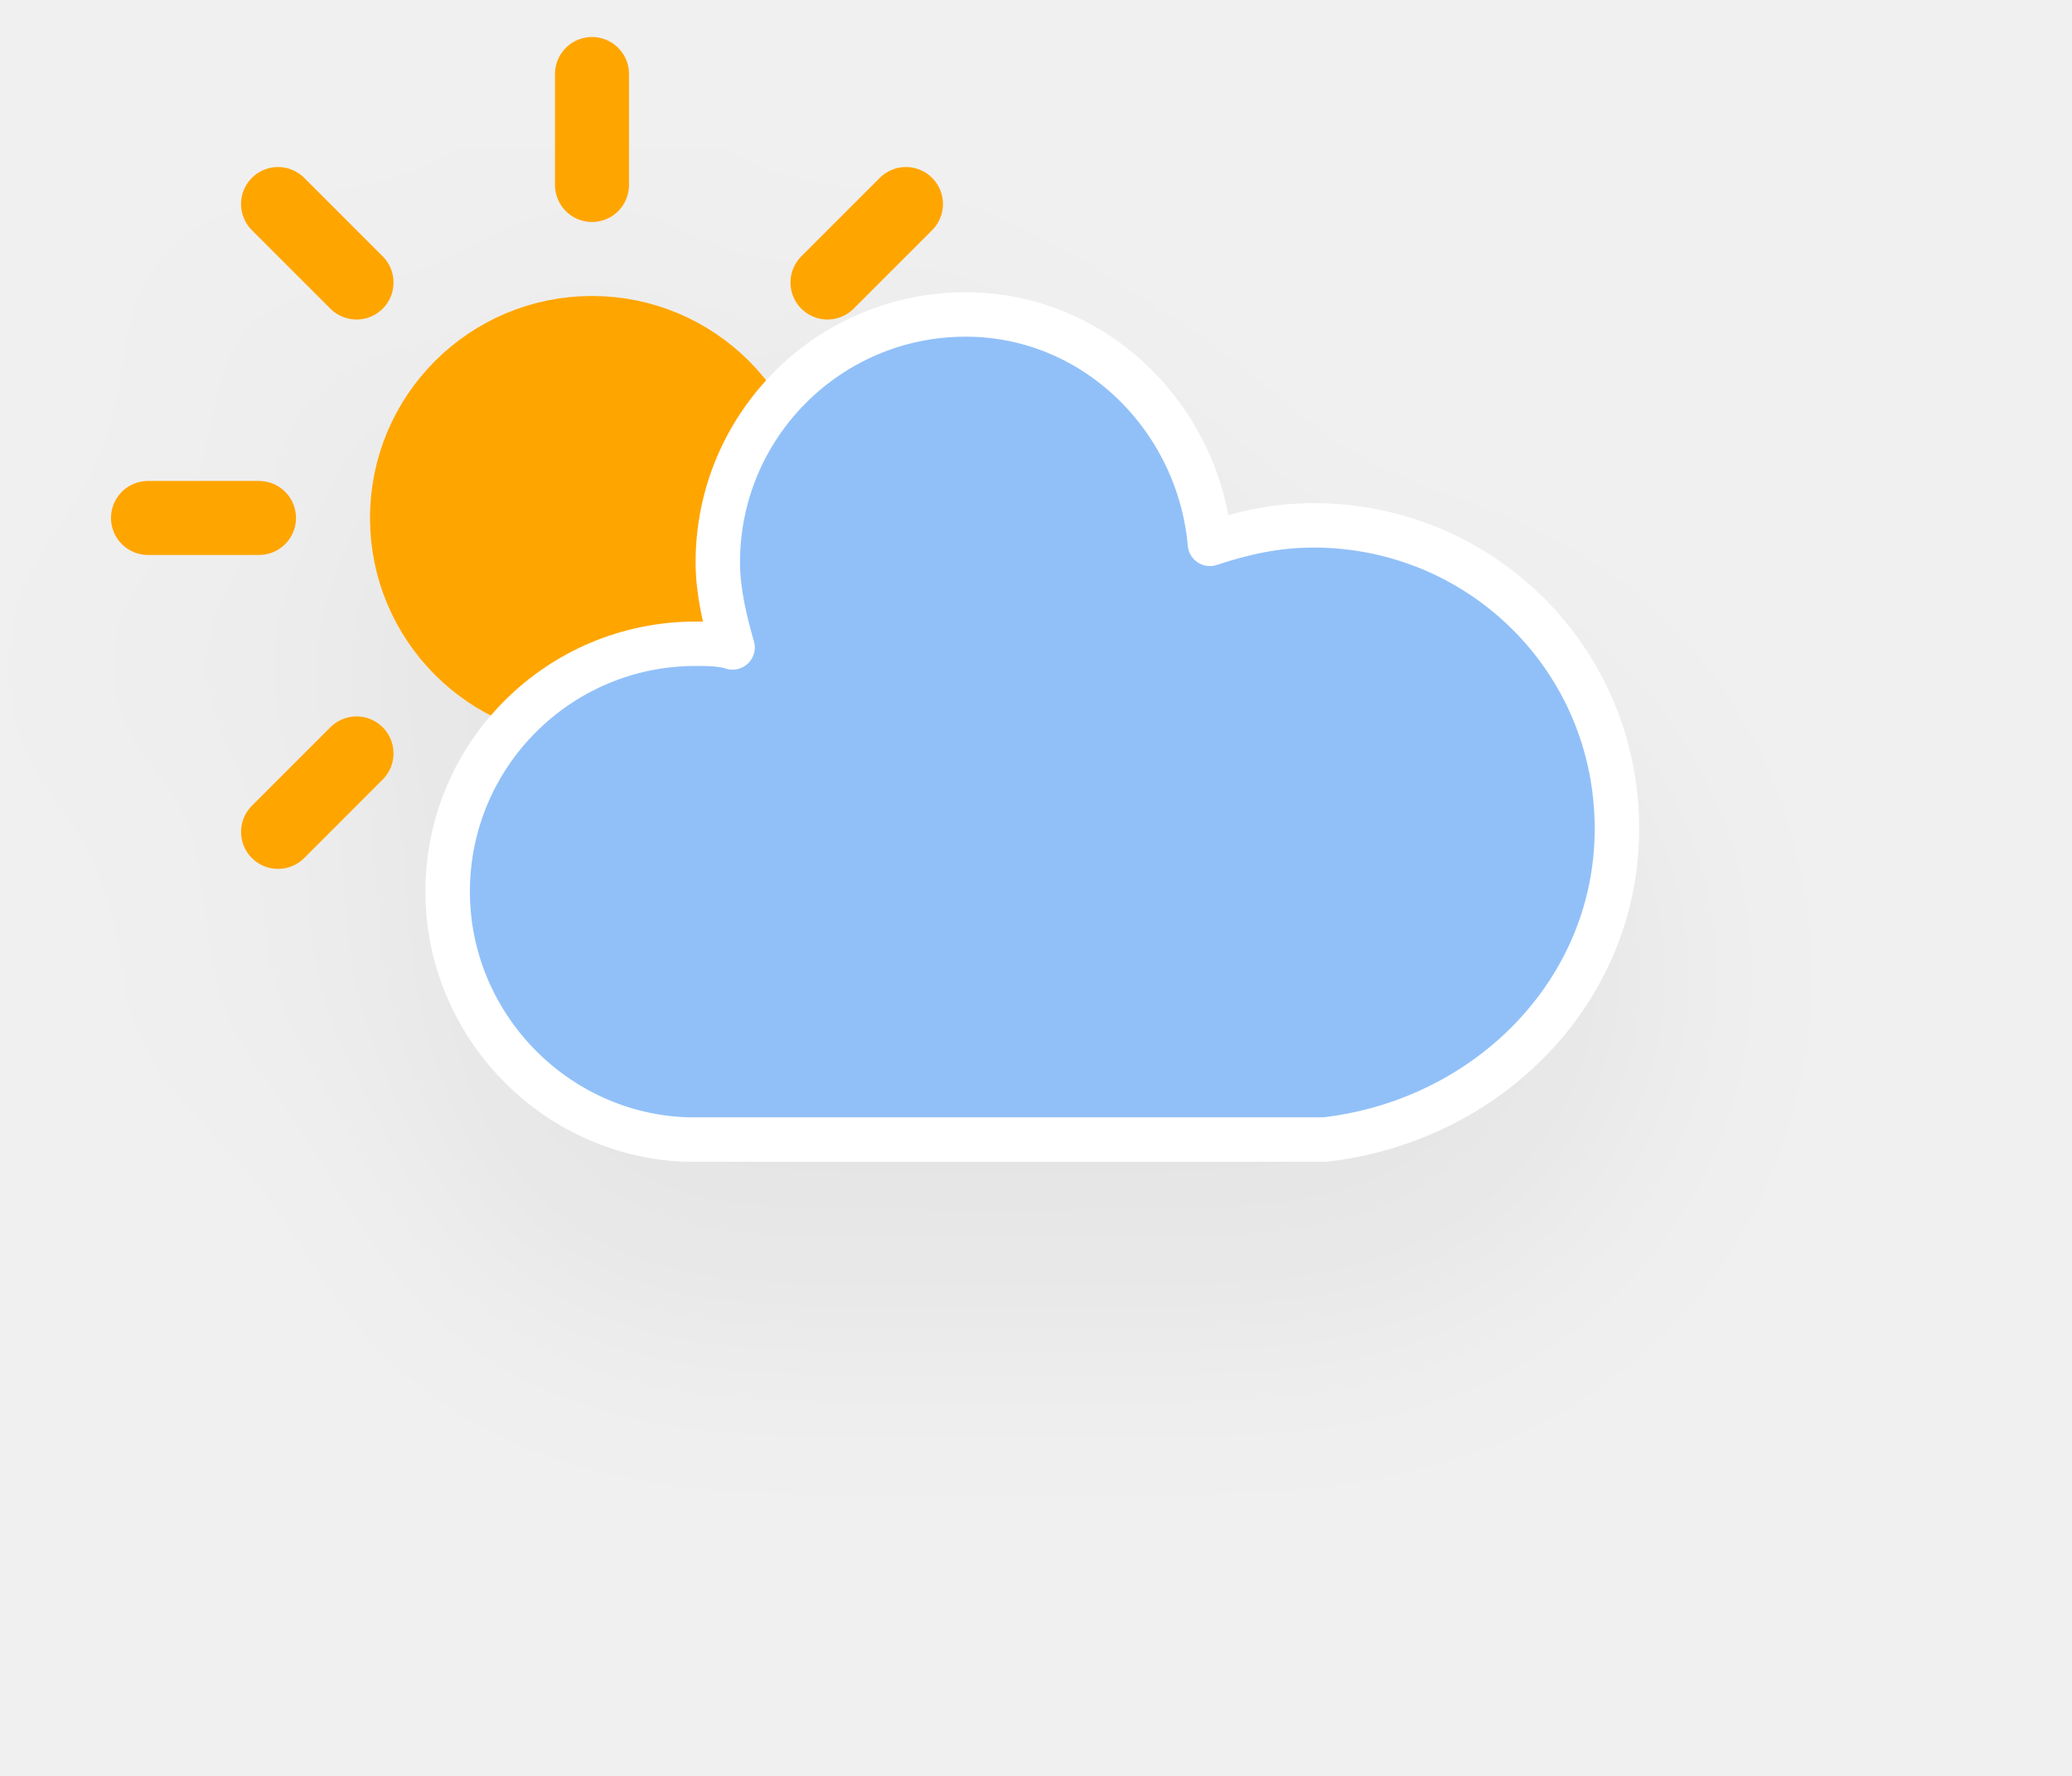
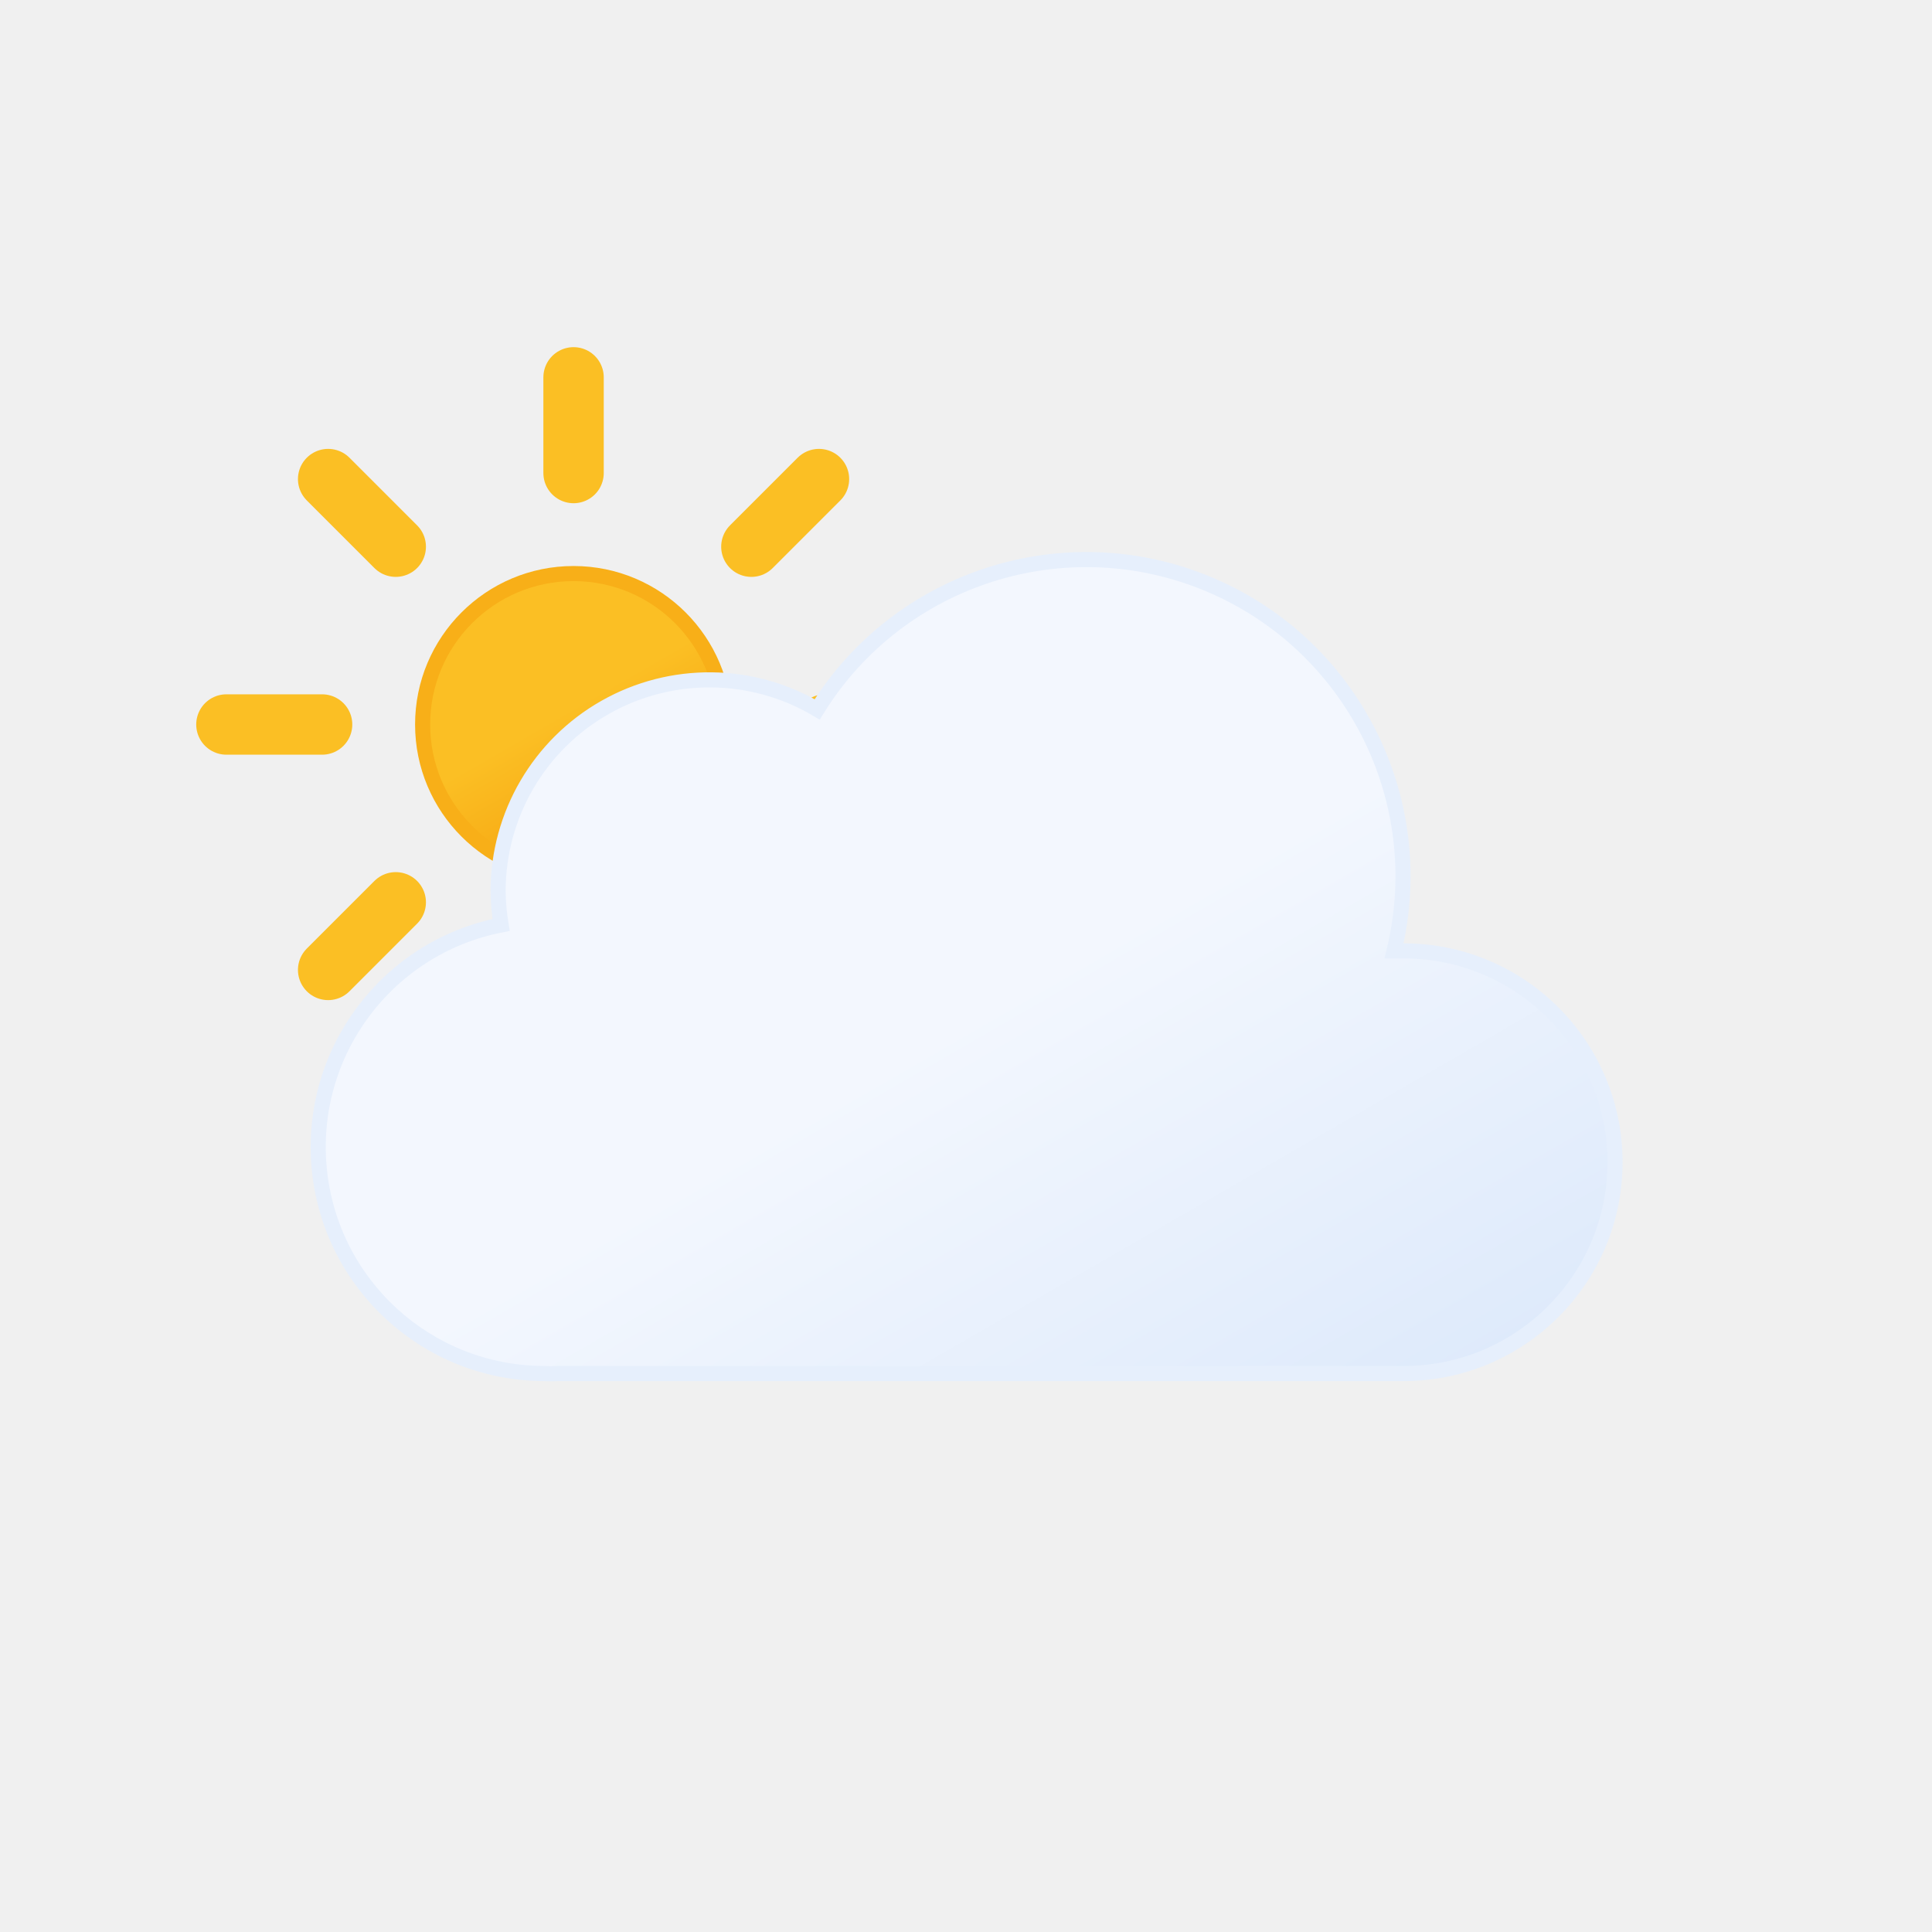
- <svg xmlns="http://www.w3.org/2000/svg" width="56" height="48" version="1.1">
+ <svg xmlns="http://www.w3.org/2000/svg" viewBox="0 0 64 64">
  <defs>
-     <filter id="blur" x="-.207" y="-.285" width="1.403" height="1.694">
-       <feGaussianBlur in="SourceAlpha" stdDeviation="3" />
-       <feOffset dx="0" dy="4" result="offsetblur" />
-       <feComponentTransfer>
-         <feFuncA slope="0.05" type="linear" />
-       </feComponentTransfer>
-       <feMerge>
-         <feMergeNode />
-         <feMergeNode in="SourceGraphic" />
-       </feMerge>
-     </filter>
-     <style type="text/css">
-       
-       /*
- ** CLOUDS
- */
-       @keyframes am-weather-cloud-2 {
-         0% {
-           -webkit-transform: translate(0px, 0px);
-           -moz-transform: translate(0px, 0px);
-           -ms-transform: translate(0px, 0px);
-           transform: translate(0px, 0px);
-         }
- 
-         50% {
-           -webkit-transform: translate(2px, 0px);
-           -moz-transform: translate(2px, 0px);
-           -ms-transform: translate(2px, 0px);
-           transform: translate(2px, 0px);
-         }
- 
-         100% {
-           -webkit-transform: translate(0px, 0px);
-           -moz-transform: translate(0px, 0px);
-           -ms-transform: translate(0px, 0px);
-           transform: translate(0px, 0px);
-         }
-       }
- 
-       .am-weather-cloud-2 {
-         -webkit-animation-name: am-weather-cloud-2;
-         -moz-animation-name: am-weather-cloud-2;
-         animation-name: am-weather-cloud-2;
-         -webkit-animation-duration: 3s;
-         -moz-animation-duration: 3s;
-         animation-duration: 3s;
-         -webkit-animation-timing-function: linear;
-         -moz-animation-timing-function: linear;
-         animation-timing-function: linear;
-         -webkit-animation-iteration-count: infinite;
-         -moz-animation-iteration-count: infinite;
-         animation-iteration-count: infinite;
-       }
- 
-       /*
- ** SUN
- */
-       @keyframes am-weather-sun {
-         0% {
-           -webkit-transform: rotate(0deg);
-           -moz-transform: rotate(0deg);
-           -ms-transform: rotate(0deg);
-           transform: rotate(0deg);
-         }
- 
-         100% {
-           -webkit-transform: rotate(360deg);
-           -moz-transform: rotate(360deg);
-           -ms-transform: rotate(360deg);
-           transform: rotate(360deg);
-         }
-       }
- 
-       .am-weather-sun {
-         -webkit-animation-name: am-weather-sun;
-         -moz-animation-name: am-weather-sun;
-         -ms-animation-name: am-weather-sun;
-         animation-name: am-weather-sun;
-         -webkit-animation-duration: 9s;
-         -moz-animation-duration: 9s;
-         -ms-animation-duration: 9s;
-         animation-duration: 9s;
-         -webkit-animation-timing-function: linear;
-         -moz-animation-timing-function: linear;
-         -ms-animation-timing-function: linear;
-         animation-timing-function: linear;
-         -webkit-animation-iteration-count: infinite;
-         -moz-animation-iteration-count: infinite;
-         -ms-animation-iteration-count: infinite;
-         animation-iteration-count: infinite;
-       }
- 
-       @keyframes am-weather-sun-shiny {
-         0% {
-           stroke-dasharray: 3px 10px;
-           stroke-dashoffset: 0px;
-         }
- 
-         50% {
-           stroke-dasharray: 0.1px 10px;
-           stroke-dashoffset: -1px;
-         }
- 
-         100% {
-           stroke-dasharray: 3px 10px;
-           stroke-dashoffset: 0px;
-         }
-       }
- 
-       .am-weather-sun-shiny line {
-         -webkit-animation-name: am-weather-sun-shiny;
-         -moz-animation-name: am-weather-sun-shiny;
-         -ms-animation-name: am-weather-sun-shiny;
-         animation-name: am-weather-sun-shiny;
-         -webkit-animation-duration: 2s;
-         -moz-animation-duration: 2s;
-         -ms-animation-duration: 2s;
-         animation-duration: 2s;
-         -webkit-animation-timing-function: linear;
-         -moz-animation-timing-function: linear;
-         -ms-animation-timing-function: linear;
-         animation-timing-function: linear;
-         -webkit-animation-iteration-count: infinite;
-         -moz-animation-iteration-count: infinite;
-         -ms-animation-iteration-count: infinite;
-         animation-iteration-count: infinite;
-       }
-       
-     </style>
+     <linearGradient id="a" x1="16.5" x2="21.5" y1="19.67" y2="28.33" gradientUnits="userSpaceOnUse">
+       <stop offset="0" stop-color="#fbbf24" />
+       <stop offset=".45" stop-color="#fbbf24" />
+       <stop offset="1" stop-color="#f59e0b" />
+     </linearGradient>
+     <linearGradient id="b" x1="22.56" x2="39.2" y1="21.96" y2="50.8" gradientUnits="userSpaceOnUse">
+       <stop offset="0" stop-color="#f3f7fe" />
+       <stop offset=".45" stop-color="#f3f7fe" />
+       <stop offset="1" stop-color="#deeafb" />
+     </linearGradient>
  </defs>
-   <g transform="translate(16 -2)" filter="url(#blur)">
-     <g transform="translate(0,16)">
-       <g class="am-weather-sun" style="-moz-animation-duration:9s;-moz-animation-iteration-count:infinite;-moz-animation-name:am-weather-sun;-moz-animation-timing-function:linear;-ms-animation-duration:9s;-ms-animation-iteration-count:infinite;-ms-animation-name:am-weather-sun;-ms-animation-timing-function:linear;-webkit-animation-duration:9s;-webkit-animation-iteration-count:infinite;-webkit-animation-name:am-weather-sun;-webkit-animation-timing-function:linear">
-         <line transform="translate(0,9)" y2="3" fill="none" stroke="#ffa500" stroke-linecap="round" stroke-width="2" />
-         <g transform="rotate(45)">
-           <line transform="translate(0,9)" y2="3" fill="none" stroke="#ffa500" stroke-linecap="round" stroke-width="2" />
-         </g>
-         <g transform="rotate(90)">
-           <line transform="translate(0,9)" y2="3" fill="none" stroke="#ffa500" stroke-linecap="round" stroke-width="2" />
-         </g>
-         <g transform="rotate(135)">
-           <line transform="translate(0,9)" y2="3" fill="none" stroke="#ffa500" stroke-linecap="round" stroke-width="2" />
-         </g>
-         <g transform="scale(-1)">
-           <line transform="translate(0,9)" y2="3" fill="none" stroke="#ffa500" stroke-linecap="round" stroke-width="2" />
-         </g>
-         <g transform="rotate(225)">
-           <line transform="translate(0,9)" y2="3" fill="none" stroke="#ffa500" stroke-linecap="round" stroke-width="2" />
-         </g>
-         <g transform="rotate(-90)">
-           <line transform="translate(0,9)" y2="3" fill="none" stroke="#ffa500" stroke-linecap="round" stroke-width="2" />
-         </g>
-         <g transform="rotate(-45)">
-           <line transform="translate(0,9)" y2="3" fill="none" stroke="#ffa500" stroke-linecap="round" stroke-width="2" />
-         </g>
-       </g>
-       <circle r="5" fill="#ffa500" stroke="#ffa500" stroke-width="2" />
-     </g>
-     <g class="am-weather-cloud-2" style="-moz-animation-duration:3s;-moz-animation-iteration-count:infinite;-moz-animation-name:am-weather-cloud-2;-moz-animation-timing-function:linear;-webkit-animation-duration:3s;-webkit-animation-iteration-count:infinite;-webkit-animation-name:am-weather-cloud-2;-webkit-animation-timing-function:linear">
-       <path transform="translate(-20,-11)" d="m47.7 35.4c0-4.6-3.7-8.2-8.2-8.2-1 0-1.9 0.2-2.8 0.5-0.3-3.4-3.1-6.2-6.6-6.2-3.7 0-6.7 3-6.7 6.7 0 0.8 0.2 1.6 0.4 2.3-0.3-0.1-0.7-0.1-1-0.1-3.7 0-6.7 3-6.7 6.7 0 3.6 2.9 6.6 6.5 6.7h17.2c4.4-0.5 7.9-4 7.9-8.4z" fill="#91c0f8" stroke="#fff" stroke-linejoin="round" stroke-width="1.2" />
-     </g>
-   </g>
+   <circle cx="19" cy="24" r="5" fill="url(#a)" stroke="#f8af18" stroke-miterlimit="10" stroke-width=".5" />
+   <path fill="none" stroke="#fbbf24" stroke-linecap="round" stroke-miterlimit="10" stroke-width="2" d="M19 15.67V12.5m0 23v-3.17m5.89-14.22l2.24-2.24M10.87 32.13l2.24-2.24m0-11.78l-2.24-2.24m16.26 16.26l-2.24-2.24M7.5 24h3.17m19.83 0h-3.17">
+     <animateTransform attributeName="transform" dur="45s" repeatCount="indefinite" type="rotate" values="0 19 24; 360 19 24" />
+   </path>
+   <path fill="url(#b)" stroke="#e6effc" stroke-miterlimit="10" stroke-width=".5" d="M46.5 31.5h-.32a10.49 10.49 0 00-19.11-8 7 7 0 00-10.57 6 7.21 7.21 0 00.1 1.14A7.5 7.5 0 0018 45.5a4.19 4.19 0 00.5 0v0h28a7 7 0 000-14z" />
</svg>
